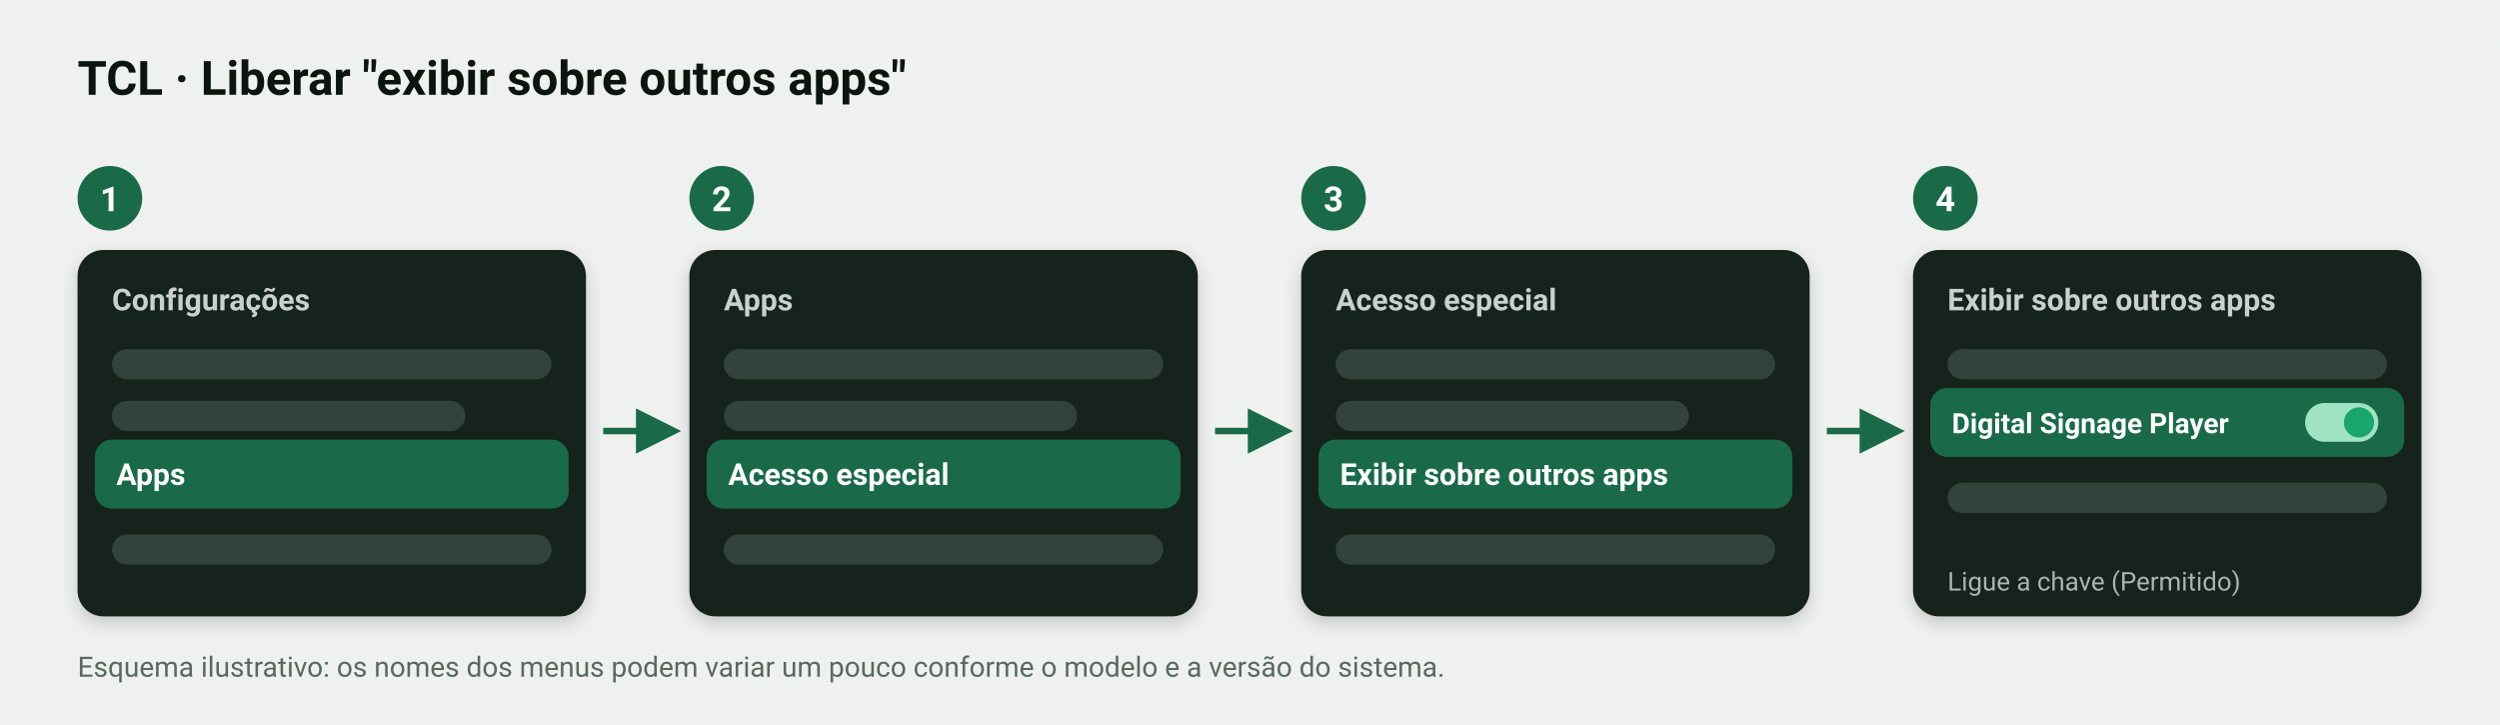
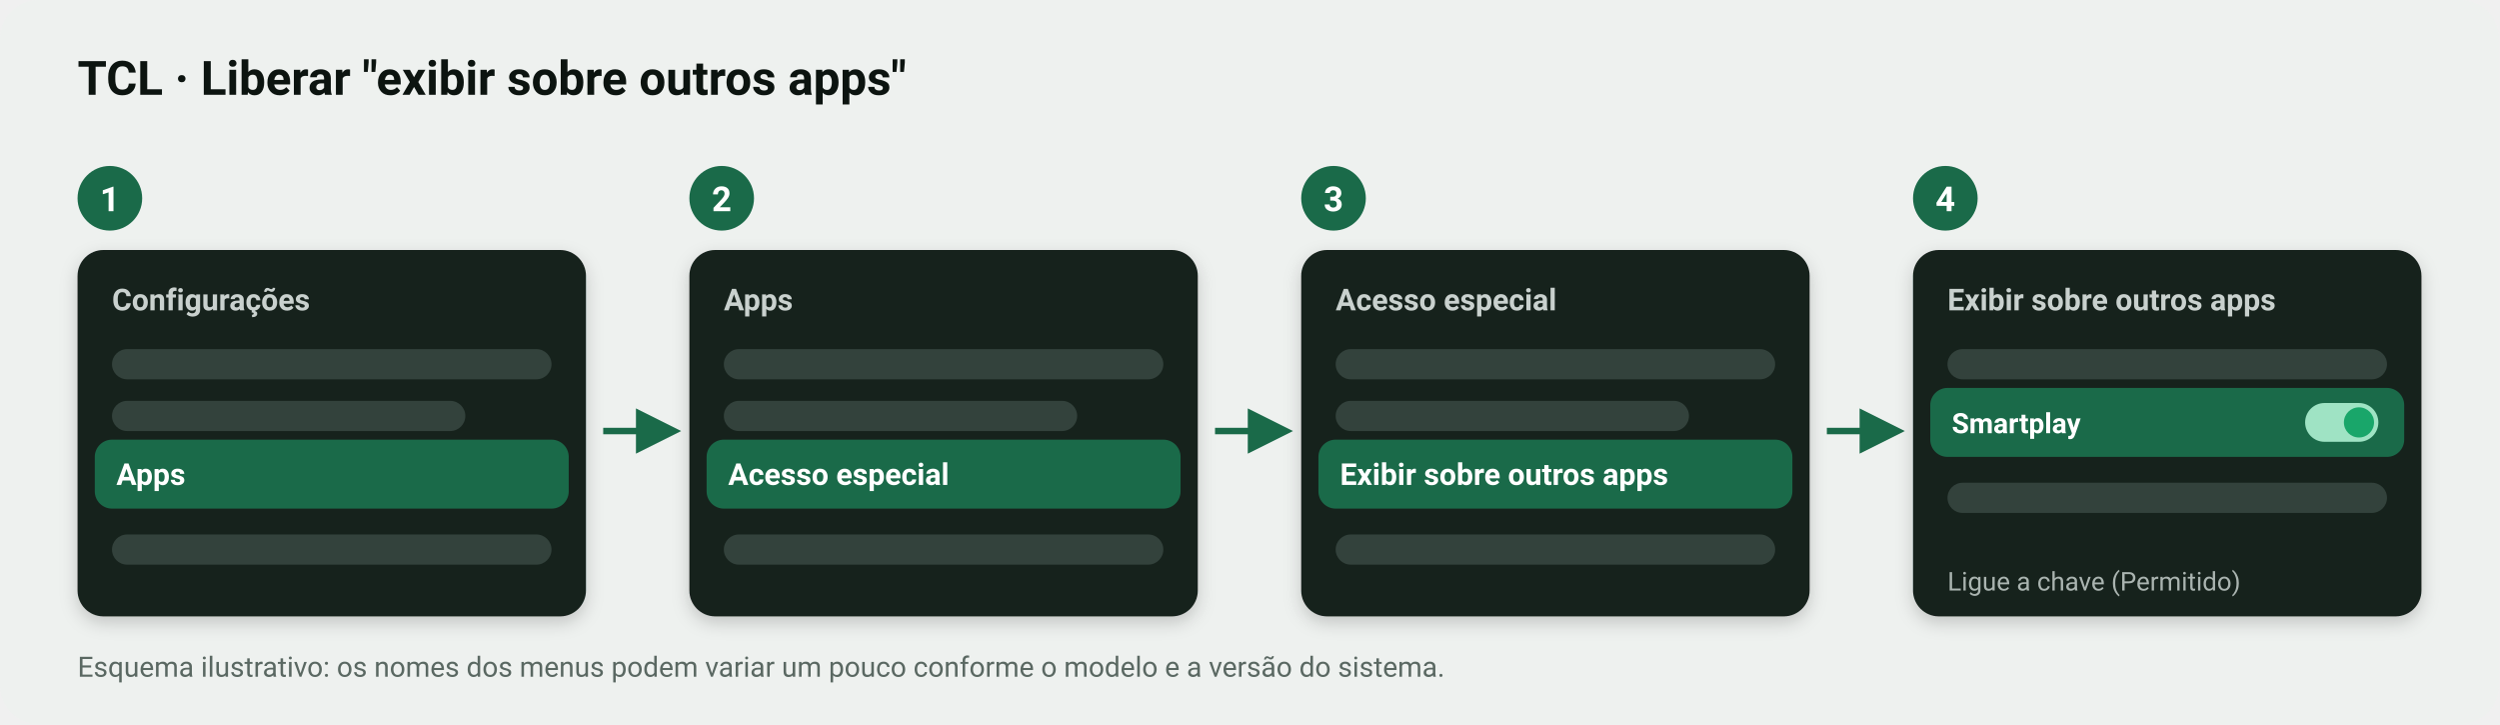
<svg xmlns="http://www.w3.org/2000/svg" viewBox="0 0 1160 336" width="1160" height="336" font-family="'Segoe UI', Roboto, 'Helvetica Neue', Arial, sans-serif">
  <defs>
    <marker id="arrow" viewBox="0 0 10 10" refX="8" refY="5" markerWidth="7" markerHeight="7" orient="auto-start-reverse">
      <path d="M0 0 L10 5 L0 10 z" fill="#1a6a49" />
    </marker>
    <filter id="shadow" x="-10%" y="-10%" width="130%" height="140%">
      <feDropShadow dx="0" dy="3" stdDeviation="4" flood-color="#06120d" flood-opacity=".18" />
    </filter>
  </defs>
  <rect width="1160" height="336" rx="18" fill="#eef1ef" />
  <text x="36" y="44" font-size="22" font-weight="700" fill="#0c1410" text-anchor="start">TCL · Liberar "exibir sobre outros apps"</text>
  <circle cx="51" cy="92" r="15" fill="#1a6a49" />
  <text x="51" y="98" font-size="16" font-weight="700" fill="#ffffff" text-anchor="middle">1</text>
  <rect x="36" y="116" width="236" height="170" rx="12" fill="#16201c" filter="url(#shadow)" />
  <text x="52" y="144" font-size="14" font-weight="700" fill="#c9d1ce" text-anchor="start">Configurações</text>
  <rect x="52" y="162" width="204" height="14" rx="7" fill="#33423c" />
  <rect x="52" y="186" width="164" height="14" rx="7" fill="#33423c" />
  <rect x="44" y="204" width="220" height="32" rx="8" fill="#1a6a49" />
  <text x="54" y="225" font-size="14" font-weight="700" fill="#ffffff" text-anchor="start">Apps</text>
  <rect x="52" y="248" width="204" height="14" rx="7" fill="#33423c" />
  <line x1="280" y1="200" x2="312" y2="200" stroke="#1a6a49" stroke-width="3" marker-end="url(#arrow)" />
  <circle cx="335" cy="92" r="15" fill="#1a6a49" />
  <text x="335" y="98" font-size="16" font-weight="700" fill="#ffffff" text-anchor="middle">2</text>
  <rect x="320" y="116" width="236" height="170" rx="12" fill="#16201c" filter="url(#shadow)" />
  <text x="336" y="144" font-size="14" font-weight="700" fill="#c9d1ce" text-anchor="start">Apps</text>
  <rect x="336" y="162" width="204" height="14" rx="7" fill="#33423c" />
  <rect x="336" y="186" width="164" height="14" rx="7" fill="#33423c" />
  <rect x="328" y="204" width="220" height="32" rx="8" fill="#1a6a49" />
  <text x="338" y="225" font-size="14" font-weight="700" fill="#ffffff" text-anchor="start">Acesso especial</text>
  <rect x="336" y="248" width="204" height="14" rx="7" fill="#33423c" />
  <line x1="564" y1="200" x2="596" y2="200" stroke="#1a6a49" stroke-width="3" marker-end="url(#arrow)" />
  <circle cx="619" cy="92" r="15" fill="#1a6a49" />
  <text x="619" y="98" font-size="16" font-weight="700" fill="#ffffff" text-anchor="middle">3</text>
  <rect x="604" y="116" width="236" height="170" rx="12" fill="#16201c" filter="url(#shadow)" />
  <text x="620" y="144" font-size="14" font-weight="700" fill="#c9d1ce" text-anchor="start">Acesso especial</text>
  <rect x="620" y="162" width="204" height="14" rx="7" fill="#33423c" />
  <rect x="620" y="186" width="164" height="14" rx="7" fill="#33423c" />
  <rect x="612" y="204" width="220" height="32" rx="8" fill="#1a6a49" />
  <text x="622" y="225" font-size="14" font-weight="700" fill="#ffffff" text-anchor="start">Exibir sobre outros apps</text>
  <rect x="620" y="248" width="204" height="14" rx="7" fill="#33423c" />
  <line x1="848" y1="200" x2="880" y2="200" stroke="#1a6a49" stroke-width="3" marker-end="url(#arrow)" />
  <circle cx="903" cy="92" r="15" fill="#1a6a49" />
  <text x="903" y="98" font-size="16" font-weight="700" fill="#ffffff" text-anchor="middle">4</text>
  <rect x="888" y="116" width="236" height="170" rx="12" fill="#16201c" filter="url(#shadow)" />
  <text x="904" y="144" font-size="14" font-weight="700" fill="#c9d1ce" text-anchor="start">Exibir sobre outros apps</text>
  <rect x="904" y="162" width="204" height="14" rx="7" fill="#33423c" />
  <rect x="896" y="180" width="220" height="32" rx="8" fill="#1a6a49" />
-   <text x="906" y="201" font-size="13" font-weight="700" fill="#ffffff" text-anchor="start">Digital Signage Player</text>
+   <text x="906" y="201" font-size="13" font-weight="700" fill="#ffffff" text-anchor="start">Smartplay</text>
  <rect x="1070" y="187" width="34" height="18" rx="9" fill="#9fe3c4" />
  <circle cx="1095" cy="196" r="7" fill="#19a66a" />
  <rect x="904" y="224" width="204" height="14" rx="7" fill="#33423c" />
  <text x="904" y="274" font-size="12" font-weight="400" fill="#aab4b0" text-anchor="start">Ligue a chave (Permitido)</text>
  <text x="36" y="314" font-size="13" font-weight="400" fill="#5a6862" text-anchor="start">Esquema ilustrativo: os nomes dos menus podem variar um pouco conforme o modelo e a versão do sistema.</text>
</svg>
